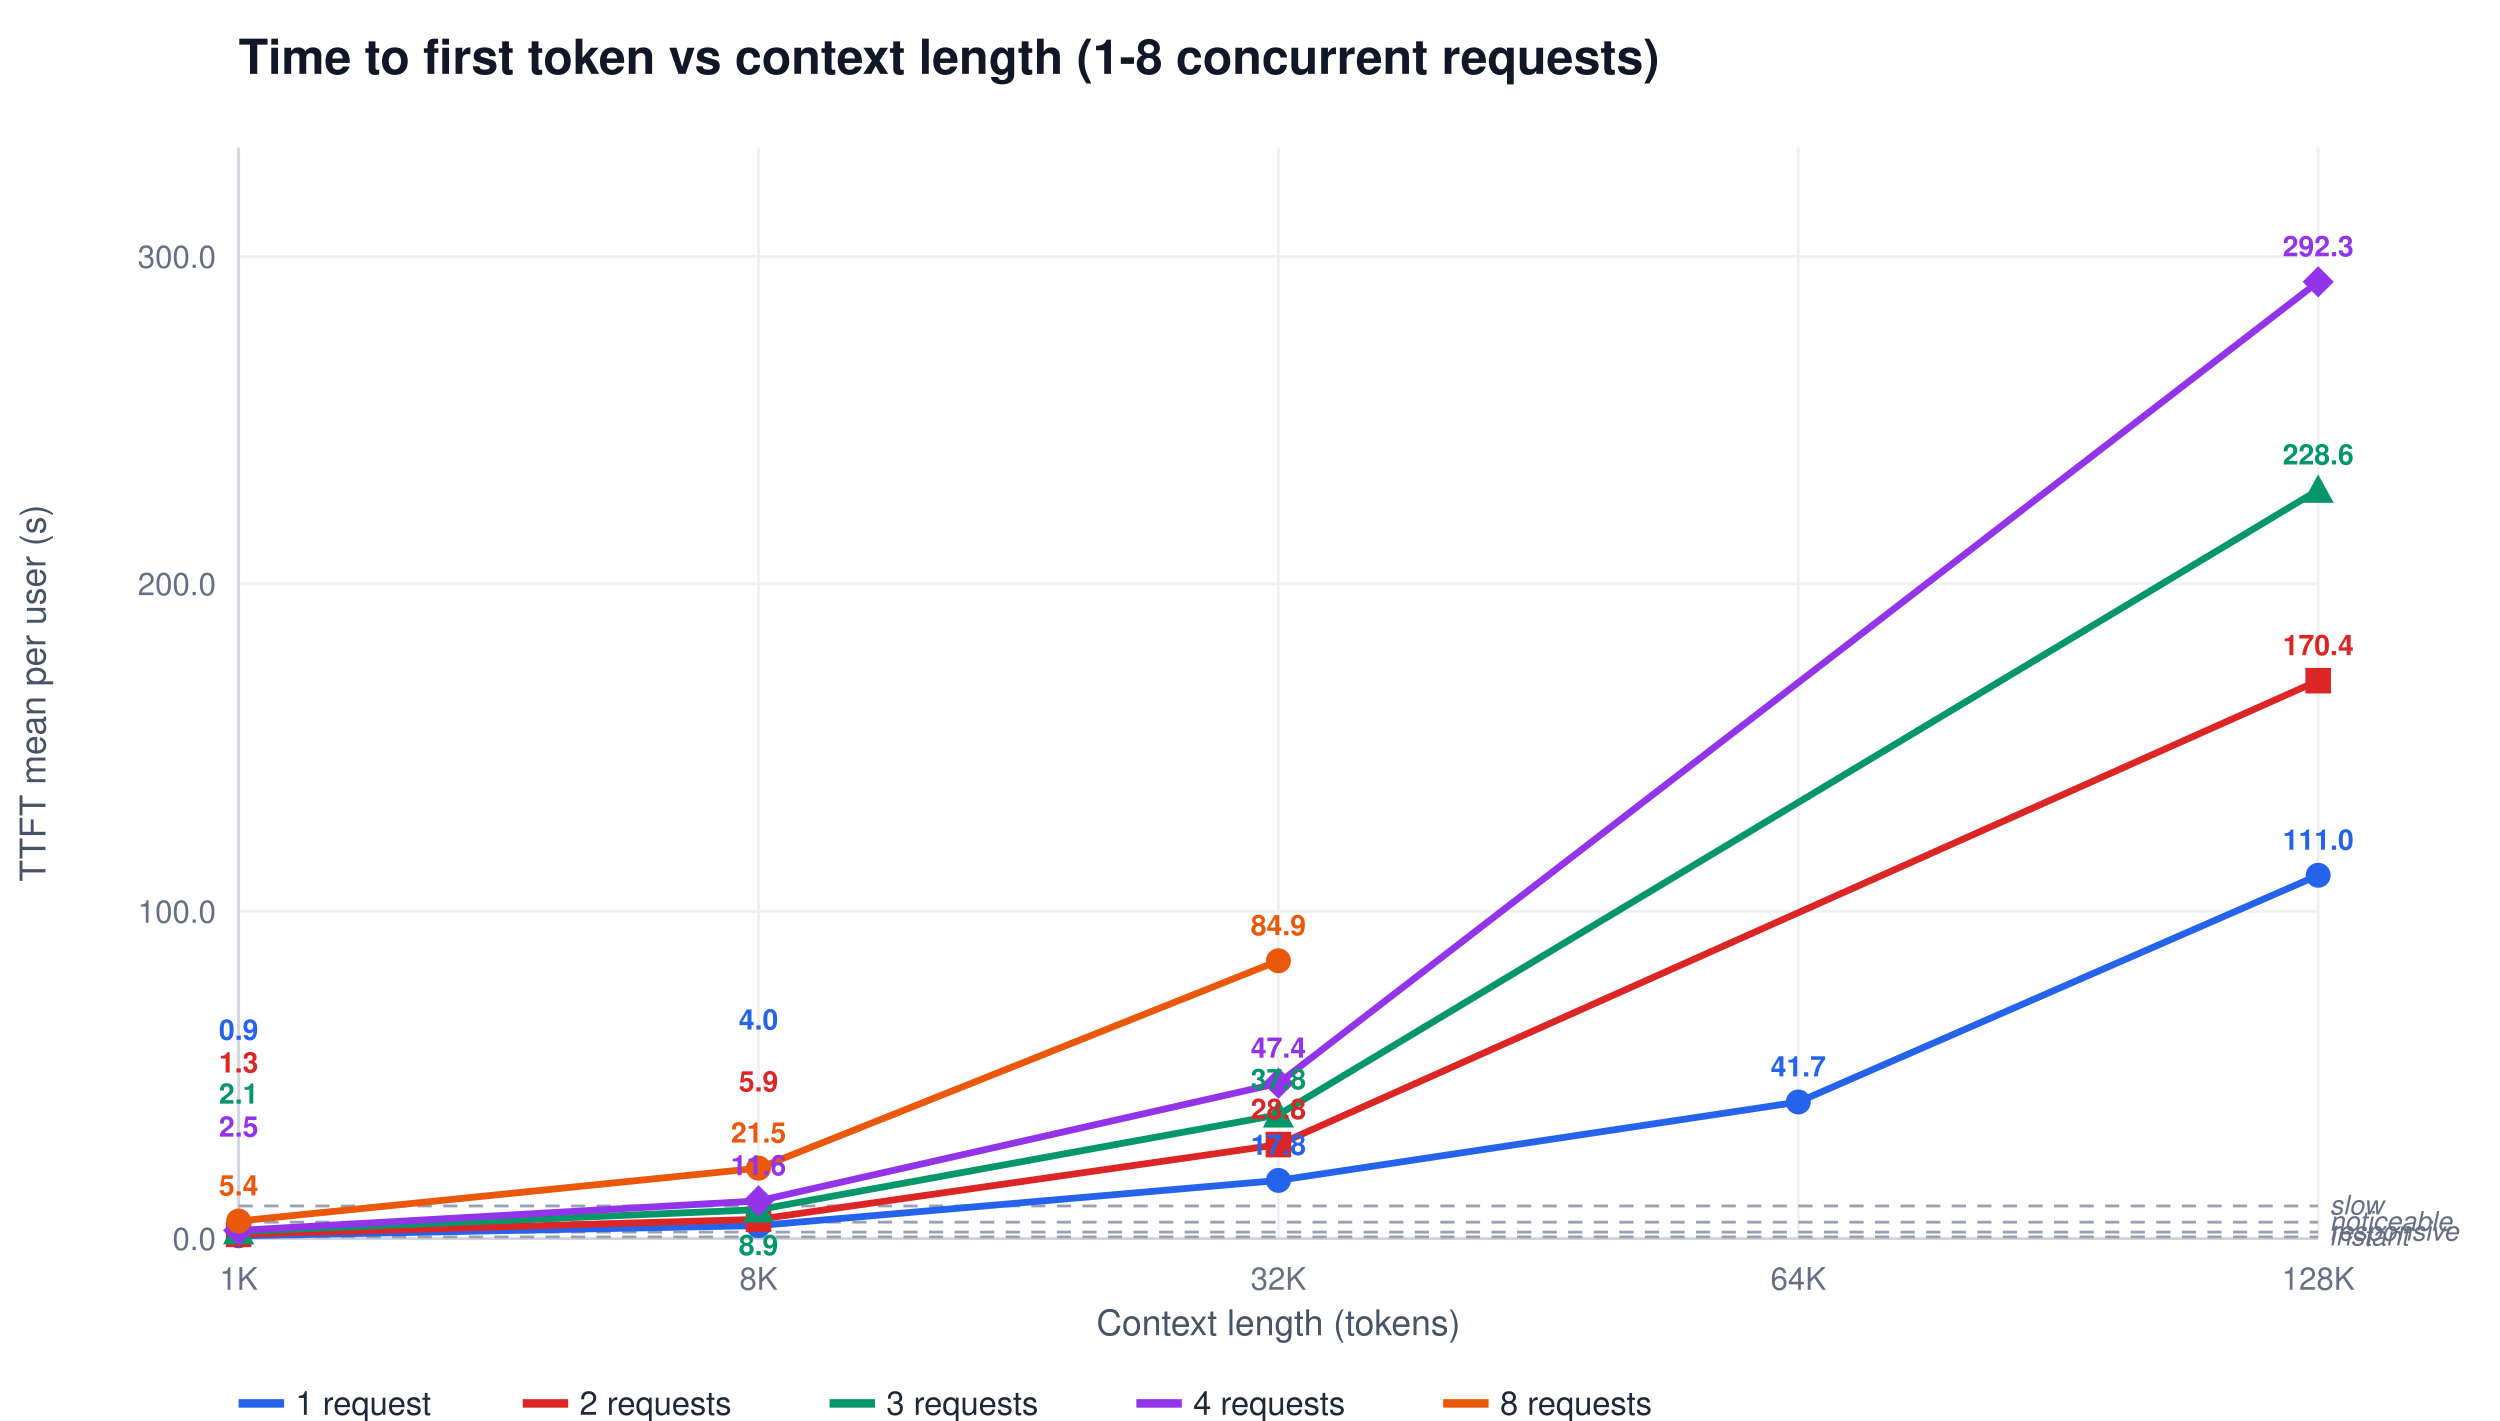
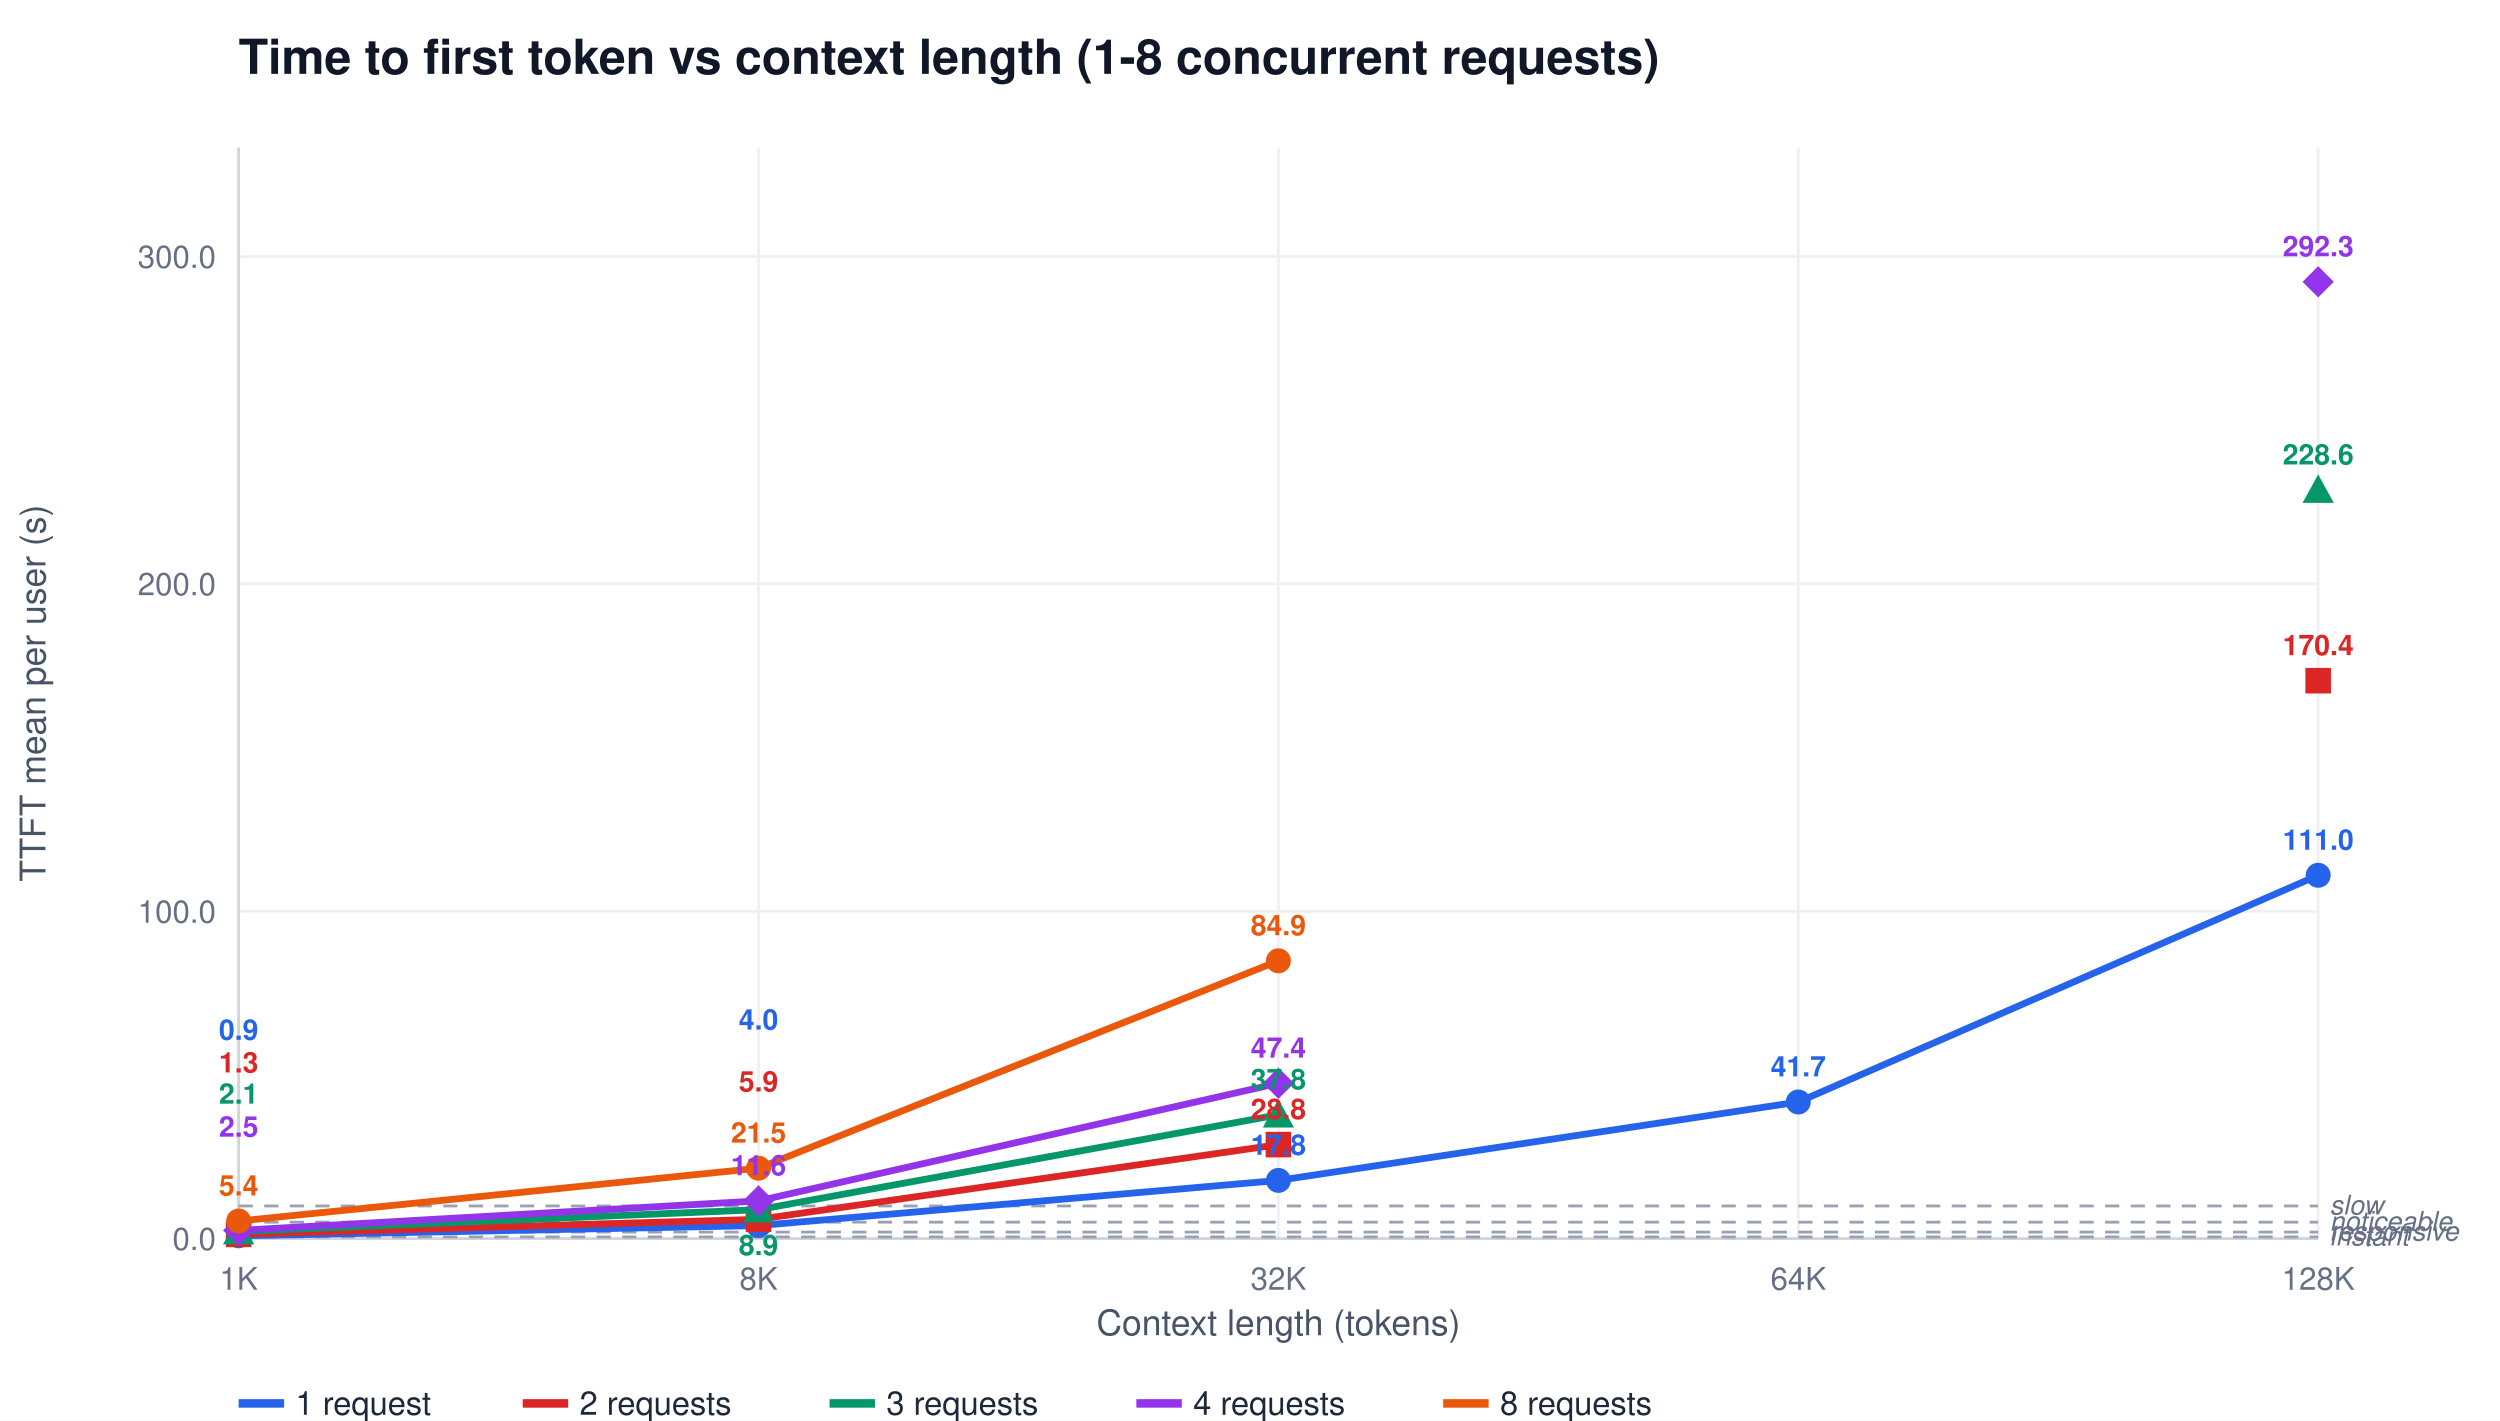
<svg xmlns="http://www.w3.org/2000/svg" width="880" height="500" viewBox="0 0 880 500" font-family="Segoe UI, Helvetica, Arial, sans-serif">
  <rect width="880" height="500" fill="#ffffff" />
  <text x="84" y="26" font-size="17" font-weight="600" fill="#101828">Time to first token vs context length (1-8 concurrent requests)</text>
  <line x1="84" y1="436.0" x2="816" y2="436.0" stroke="#f0f0f0" stroke-width="1" />
  <text x="76" y="440.0" font-size="11" fill="#667085" text-anchor="end">0.0</text>
  <line x1="84" y1="320.8" x2="816" y2="320.8" stroke="#f0f0f0" stroke-width="1" />
  <text x="76" y="324.8" font-size="11" fill="#667085" text-anchor="end">100.0</text>
  <line x1="84" y1="205.5" x2="816" y2="205.5" stroke="#f0f0f0" stroke-width="1" />
  <text x="76" y="209.5" font-size="11" fill="#667085" text-anchor="end">200.0</text>
  <line x1="84" y1="90.3" x2="816" y2="90.3" stroke="#f0f0f0" stroke-width="1" />
  <text x="76" y="94.3" font-size="11" fill="#667085" text-anchor="end">300.0</text>
  <line x1="84.0" y1="52" x2="84.0" y2="436" stroke="#f0f0f0" stroke-width="1" />
  <text x="84.0" y="454" font-size="11" fill="#667085" text-anchor="middle">1K</text>
  <line x1="267.0" y1="52" x2="267.0" y2="436" stroke="#f0f0f0" stroke-width="1" />
  <text x="267.0" y="454" font-size="11" fill="#667085" text-anchor="middle">8K</text>
  <line x1="450.0" y1="52" x2="450.0" y2="436" stroke="#f0f0f0" stroke-width="1" />
  <text x="450.0" y="454" font-size="11" fill="#667085" text-anchor="middle">32K</text>
  <line x1="633.0" y1="52" x2="633.0" y2="436" stroke="#f0f0f0" stroke-width="1" />
  <text x="633.0" y="454" font-size="11" fill="#667085" text-anchor="middle">64K</text>
  <line x1="816.0" y1="52" x2="816.0" y2="436" stroke="#f0f0f0" stroke-width="1" />
  <text x="816.0" y="454" font-size="11" fill="#667085" text-anchor="middle">128K</text>
  <line x1="84" y1="436" x2="816" y2="436" stroke="#d0d5dd" stroke-width="1" />
  <line x1="84" y1="52" x2="84" y2="436" stroke="#d0d5dd" stroke-width="1" />
  <line x1="84" y1="435.4" x2="816" y2="435.4" stroke="#98a2b3" stroke-width="1" stroke-dasharray="5 4" />
  <text x="820" y="438.4" font-size="9.5" fill="#667085" font-style="italic">instant</text>
  <line x1="84" y1="433.7" x2="816" y2="433.7" stroke="#98a2b3" stroke-width="1" stroke-dasharray="5 4" />
  <text x="820" y="436.7" font-size="9.5" fill="#667085" font-style="italic">responsive</text>
  <line x1="84" y1="430.2" x2="816" y2="430.2" stroke="#98a2b3" stroke-width="1" stroke-dasharray="5 4" />
  <text x="820" y="433.2" font-size="9.5" fill="#667085" font-style="italic">noticeable</text>
  <line x1="84" y1="424.5" x2="816" y2="424.5" stroke="#98a2b3" stroke-width="1" stroke-dasharray="5 4" />
  <text x="820" y="427.5" font-size="9.5" fill="#667085" font-style="italic">slow</text>
  <polyline points="84.0,435.0 267.0,431.4 450.0,415.5 633.0,387.9 816.0,308.1" fill="none" stroke="#2563eb" stroke-width="2.4" />
  <circle cx="84.0" cy="435.0" r="4.4" fill="#2563eb" />
  <circle cx="267.0" cy="431.4" r="4.4" fill="#2563eb" />
  <circle cx="450.0" cy="415.5" r="4.4" fill="#2563eb" />
  <circle cx="633.0" cy="387.9" r="4.4" fill="#2563eb" />
  <circle cx="816.0" cy="308.1" r="4.4" fill="#2563eb" />
-   <polyline points="84.0,434.5 267.0,429.2 450.0,402.9 816.0,239.6" fill="none" stroke="#dc2626" stroke-width="2.4" />
+   <polyline points="84.0,434.5 267.0,429.2 450.0,402.9" fill="none" stroke="#dc2626" stroke-width="2.4" />
  <rect x="79.5" y="430.0" width="9" height="9" fill="#dc2626" />
  <rect x="262.5" y="424.7" width="9" height="9" fill="#dc2626" />
  <rect x="445.5" y="398.4" width="9" height="9" fill="#dc2626" />
  <rect x="811.5" y="235.1" width="9" height="9" fill="#dc2626" />
-   <polyline points="84.0,433.5 267.0,425.8 450.0,392.4 816.0,172.5" fill="none" stroke="#059669" stroke-width="2.4" />
+   <polyline points="84.0,433.5 267.0,425.8 450.0,392.4" fill="none" stroke="#059669" stroke-width="2.4" />
  <polygon points="84.0,428.0 78.5,438.0 89.5,438.0" fill="#059669" />
  <polygon points="267.0,420.3 261.5,430.3 272.5,430.3" fill="#059669" />
  <polygon points="450.0,386.9 444.5,396.9 455.5,396.9" fill="#059669" />
  <polygon points="816.0,167.0 810.5,177.0 821.5,177.0" fill="#059669" />
-   <polyline points="84.0,433.1 267.0,422.7 450.0,381.3 816.0,99.2" fill="none" stroke="#9333ea" stroke-width="2.4" />
+   <polyline points="84.0,433.1 267.0,422.7 450.0,381.3" fill="none" stroke="#9333ea" stroke-width="2.4" />
  <polygon points="84.0,427.6 89.5,433.1 84.0,438.6 78.5,433.1" fill="#9333ea" />
  <polygon points="267.0,417.2 272.5,422.7 267.0,428.2 261.5,422.7" fill="#9333ea" />
  <polygon points="450.0,375.8 455.5,381.3 450.0,386.8 444.5,381.3" fill="#9333ea" />
  <polygon points="816.0,93.7 821.5,99.2 816.0,104.7 810.5,99.2" fill="#9333ea" />
  <polyline points="84.0,429.8 267.0,411.2 450.0,338.2" fill="none" stroke="#ea580c" stroke-width="2.4" />
  <circle cx="84.0" cy="429.8" r="4.4" fill="#ea580c" />
  <circle cx="267.0" cy="411.2" r="4.4" fill="#ea580c" />
  <circle cx="450.0" cy="338.2" r="4.4" fill="#ea580c" />
  <text x="84.0" y="420.8" font-size="10" fill="#ea580c" text-anchor="middle" font-weight="600">5.4</text>
  <text x="84.0" y="400.1" font-size="10" fill="#9333ea" text-anchor="middle" font-weight="600">2.5</text>
  <text x="84.0" y="388.5" font-size="10" fill="#059669" text-anchor="middle" font-weight="600">2.1</text>
  <text x="84.0" y="377.5" font-size="10" fill="#dc2626" text-anchor="middle" font-weight="600">1.3</text>
  <text x="84.0" y="366.0" font-size="10" fill="#2563eb" text-anchor="middle" font-weight="600">0.9</text>
  <text x="267.0" y="402.2" font-size="10" fill="#ea580c" text-anchor="middle" font-weight="600">21.5</text>
  <text x="267.0" y="413.7" font-size="10" fill="#9333ea" text-anchor="middle" font-weight="600">11.6</text>
  <text x="267.0" y="441.8" font-size="10" fill="#059669" text-anchor="middle" font-weight="600">8.9</text>
  <text x="267.0" y="384.2" font-size="10" fill="#dc2626" text-anchor="middle" font-weight="600">5.9</text>
  <text x="267.0" y="362.4" font-size="10" fill="#2563eb" text-anchor="middle" font-weight="600">4.0</text>
  <text x="450.0" y="329.2" font-size="10" fill="#ea580c" text-anchor="middle" font-weight="600">84.9</text>
  <text x="450.0" y="372.3" font-size="10" fill="#9333ea" text-anchor="middle" font-weight="600">47.4</text>
  <text x="450.0" y="383.4" font-size="10" fill="#059669" text-anchor="middle" font-weight="600">37.8</text>
  <text x="450.0" y="393.9" font-size="10" fill="#dc2626" text-anchor="middle" font-weight="600">28.8</text>
  <text x="450.0" y="406.5" font-size="10" fill="#2563eb" text-anchor="middle" font-weight="600">17.8</text>
  <text x="633.0" y="378.9" font-size="10" fill="#2563eb" text-anchor="middle" font-weight="600">41.7</text>
  <text x="816.0" y="90.2" font-size="10" fill="#9333ea" text-anchor="middle" font-weight="600">292.3</text>
  <text x="816.0" y="163.5" font-size="10" fill="#059669" text-anchor="middle" font-weight="600">228.6</text>
  <text x="816.0" y="230.6" font-size="10" fill="#dc2626" text-anchor="middle" font-weight="600">170.4</text>
  <text x="816.0" y="299.1" font-size="10" fill="#2563eb" text-anchor="middle" font-weight="600">111.0</text>
  <line x1="84" y1="494" x2="100" y2="494" stroke="#2563eb" stroke-width="3" />
  <text x="104" y="498" font-size="11.5" fill="#1d2939">1 request</text>
  <line x1="184" y1="494" x2="200" y2="494" stroke="#dc2626" stroke-width="3" />
  <text x="204" y="498" font-size="11.5" fill="#1d2939">2 requests</text>
  <line x1="292" y1="494" x2="308" y2="494" stroke="#059669" stroke-width="3" />
  <text x="312" y="498" font-size="11.5" fill="#1d2939">3 requests</text>
  <line x1="400" y1="494" x2="416" y2="494" stroke="#9333ea" stroke-width="3" />
  <text x="420" y="498" font-size="11.5" fill="#1d2939">4 requests</text>
  <line x1="508" y1="494" x2="524" y2="494" stroke="#ea580c" stroke-width="3" />
  <text x="528" y="498" font-size="11.5" fill="#1d2939">8 requests</text>
  <text x="450" y="470" font-size="12.5" fill="#475467" text-anchor="middle">Context length (tokens)</text>
  <text x="16" y="244" font-size="12.5" fill="#475467" text-anchor="middle" transform="rotate(-90 16 244)">TTFT mean per user (s)</text>
</svg>
